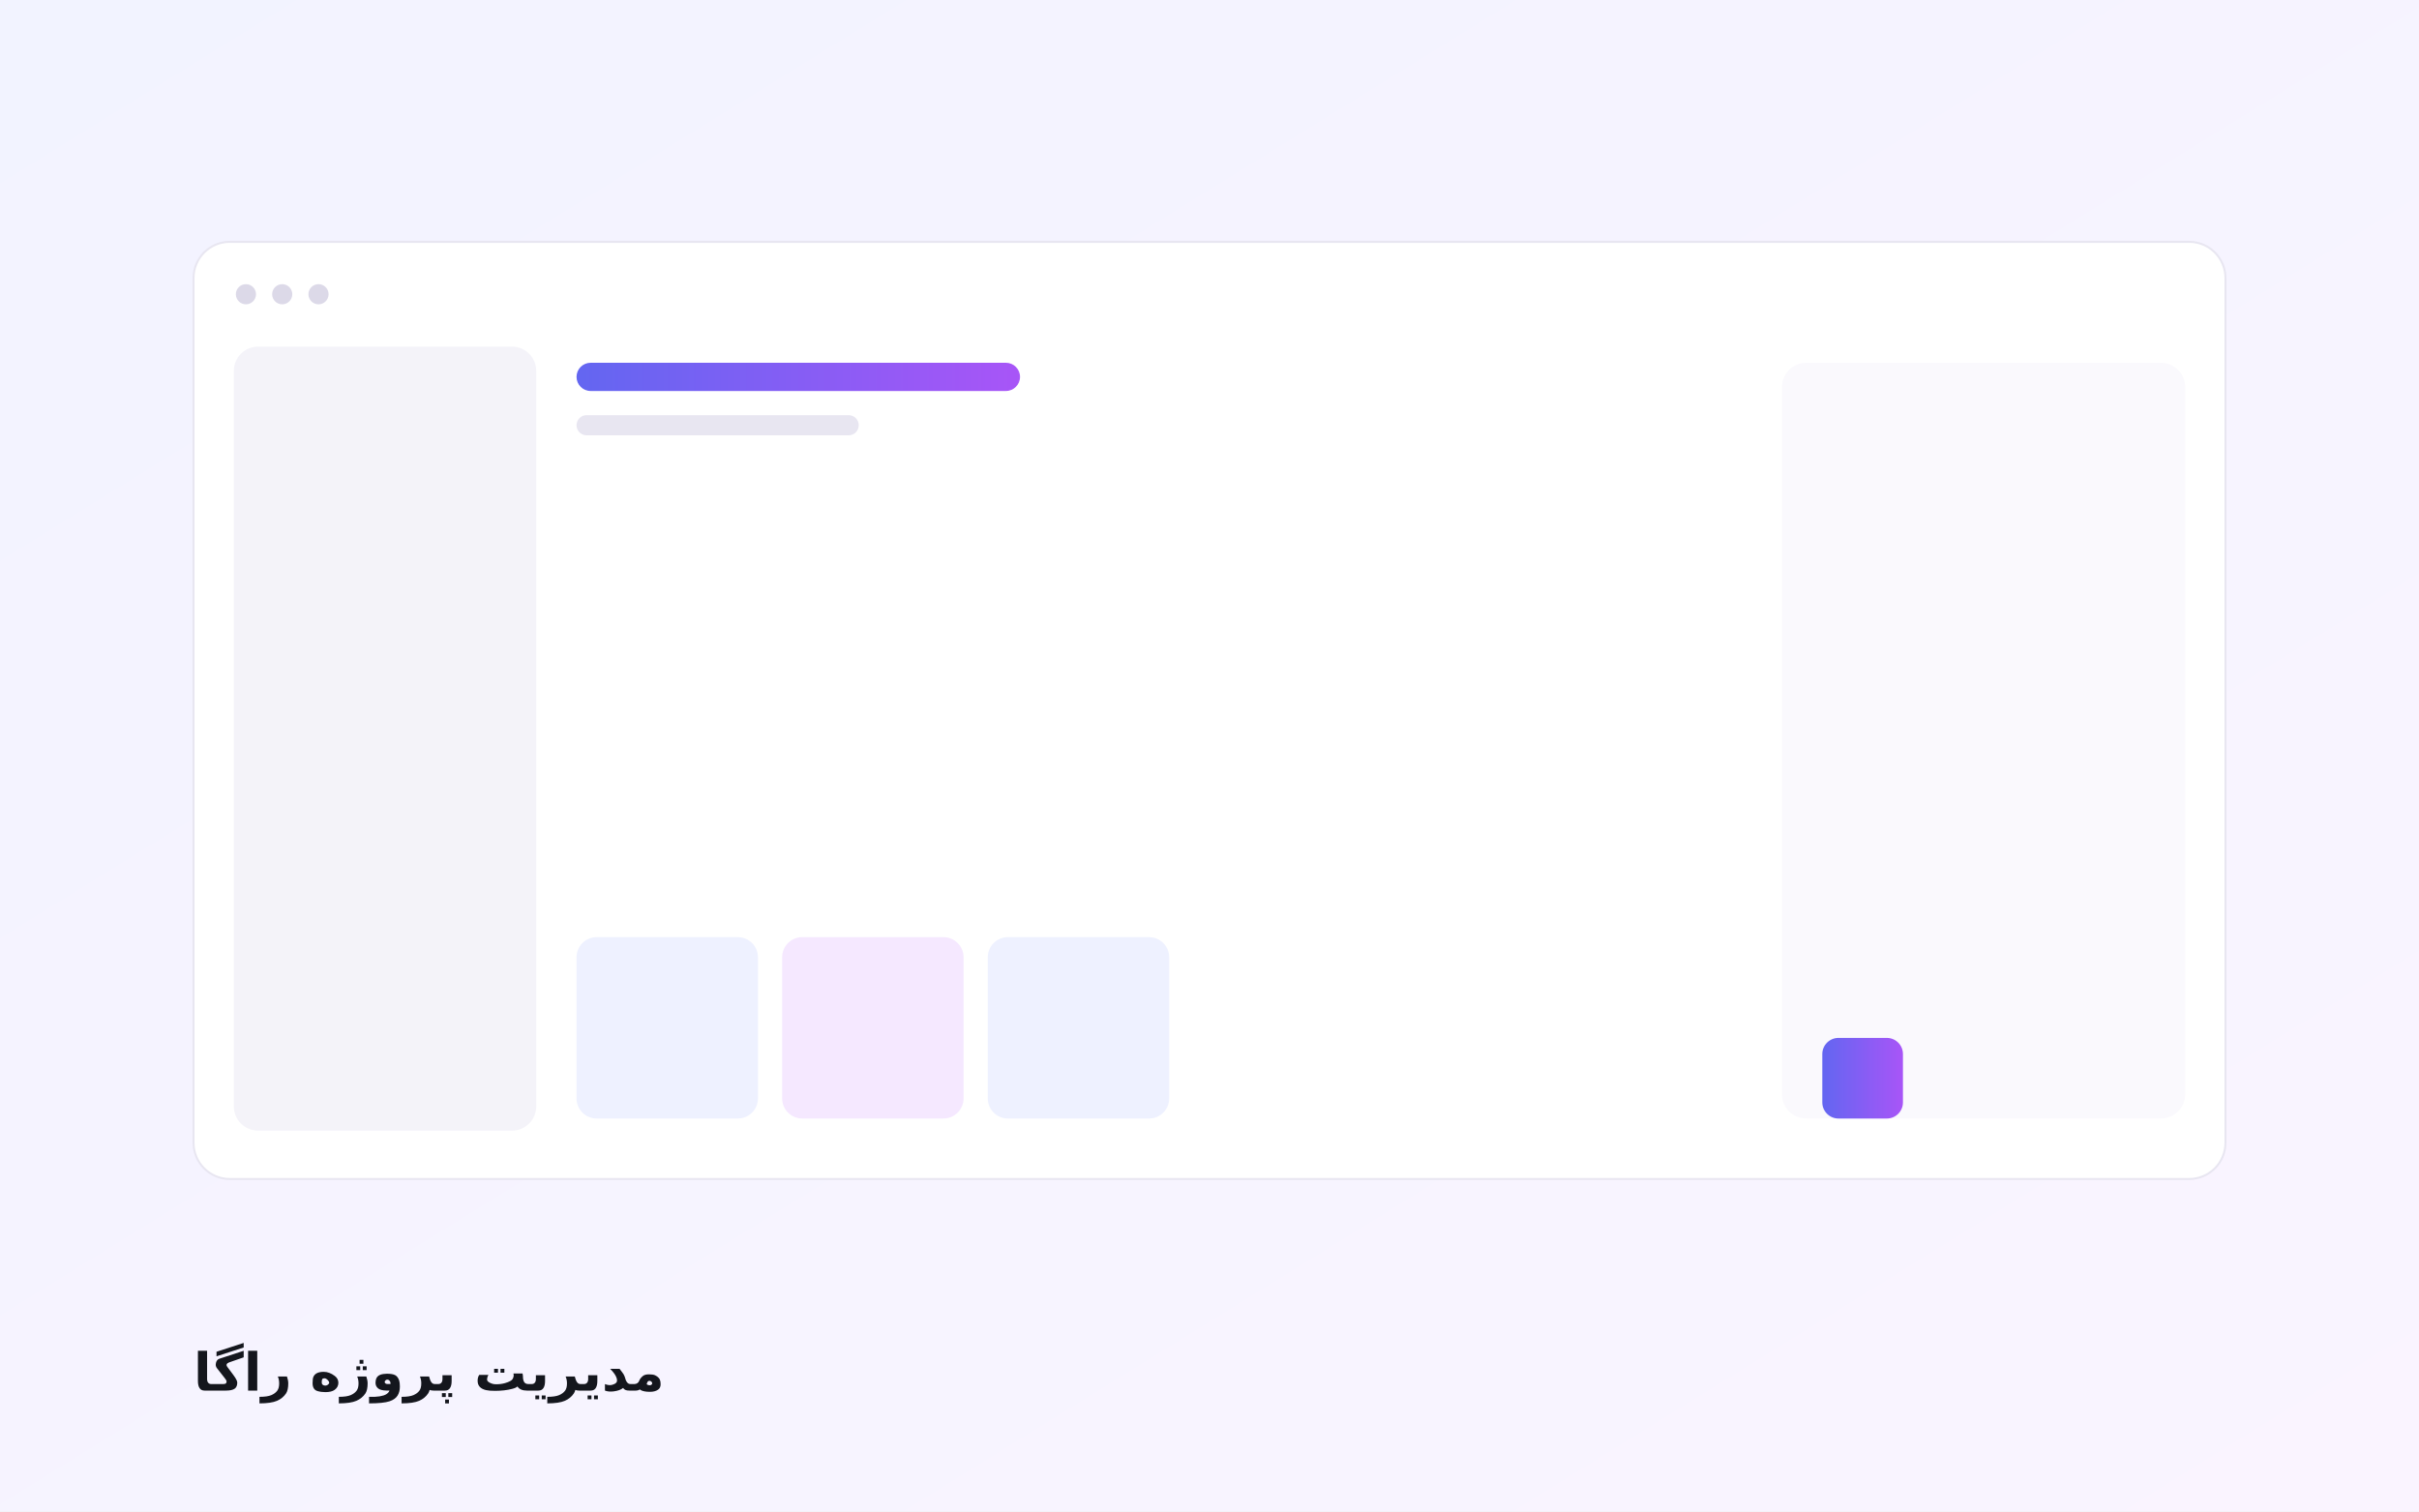
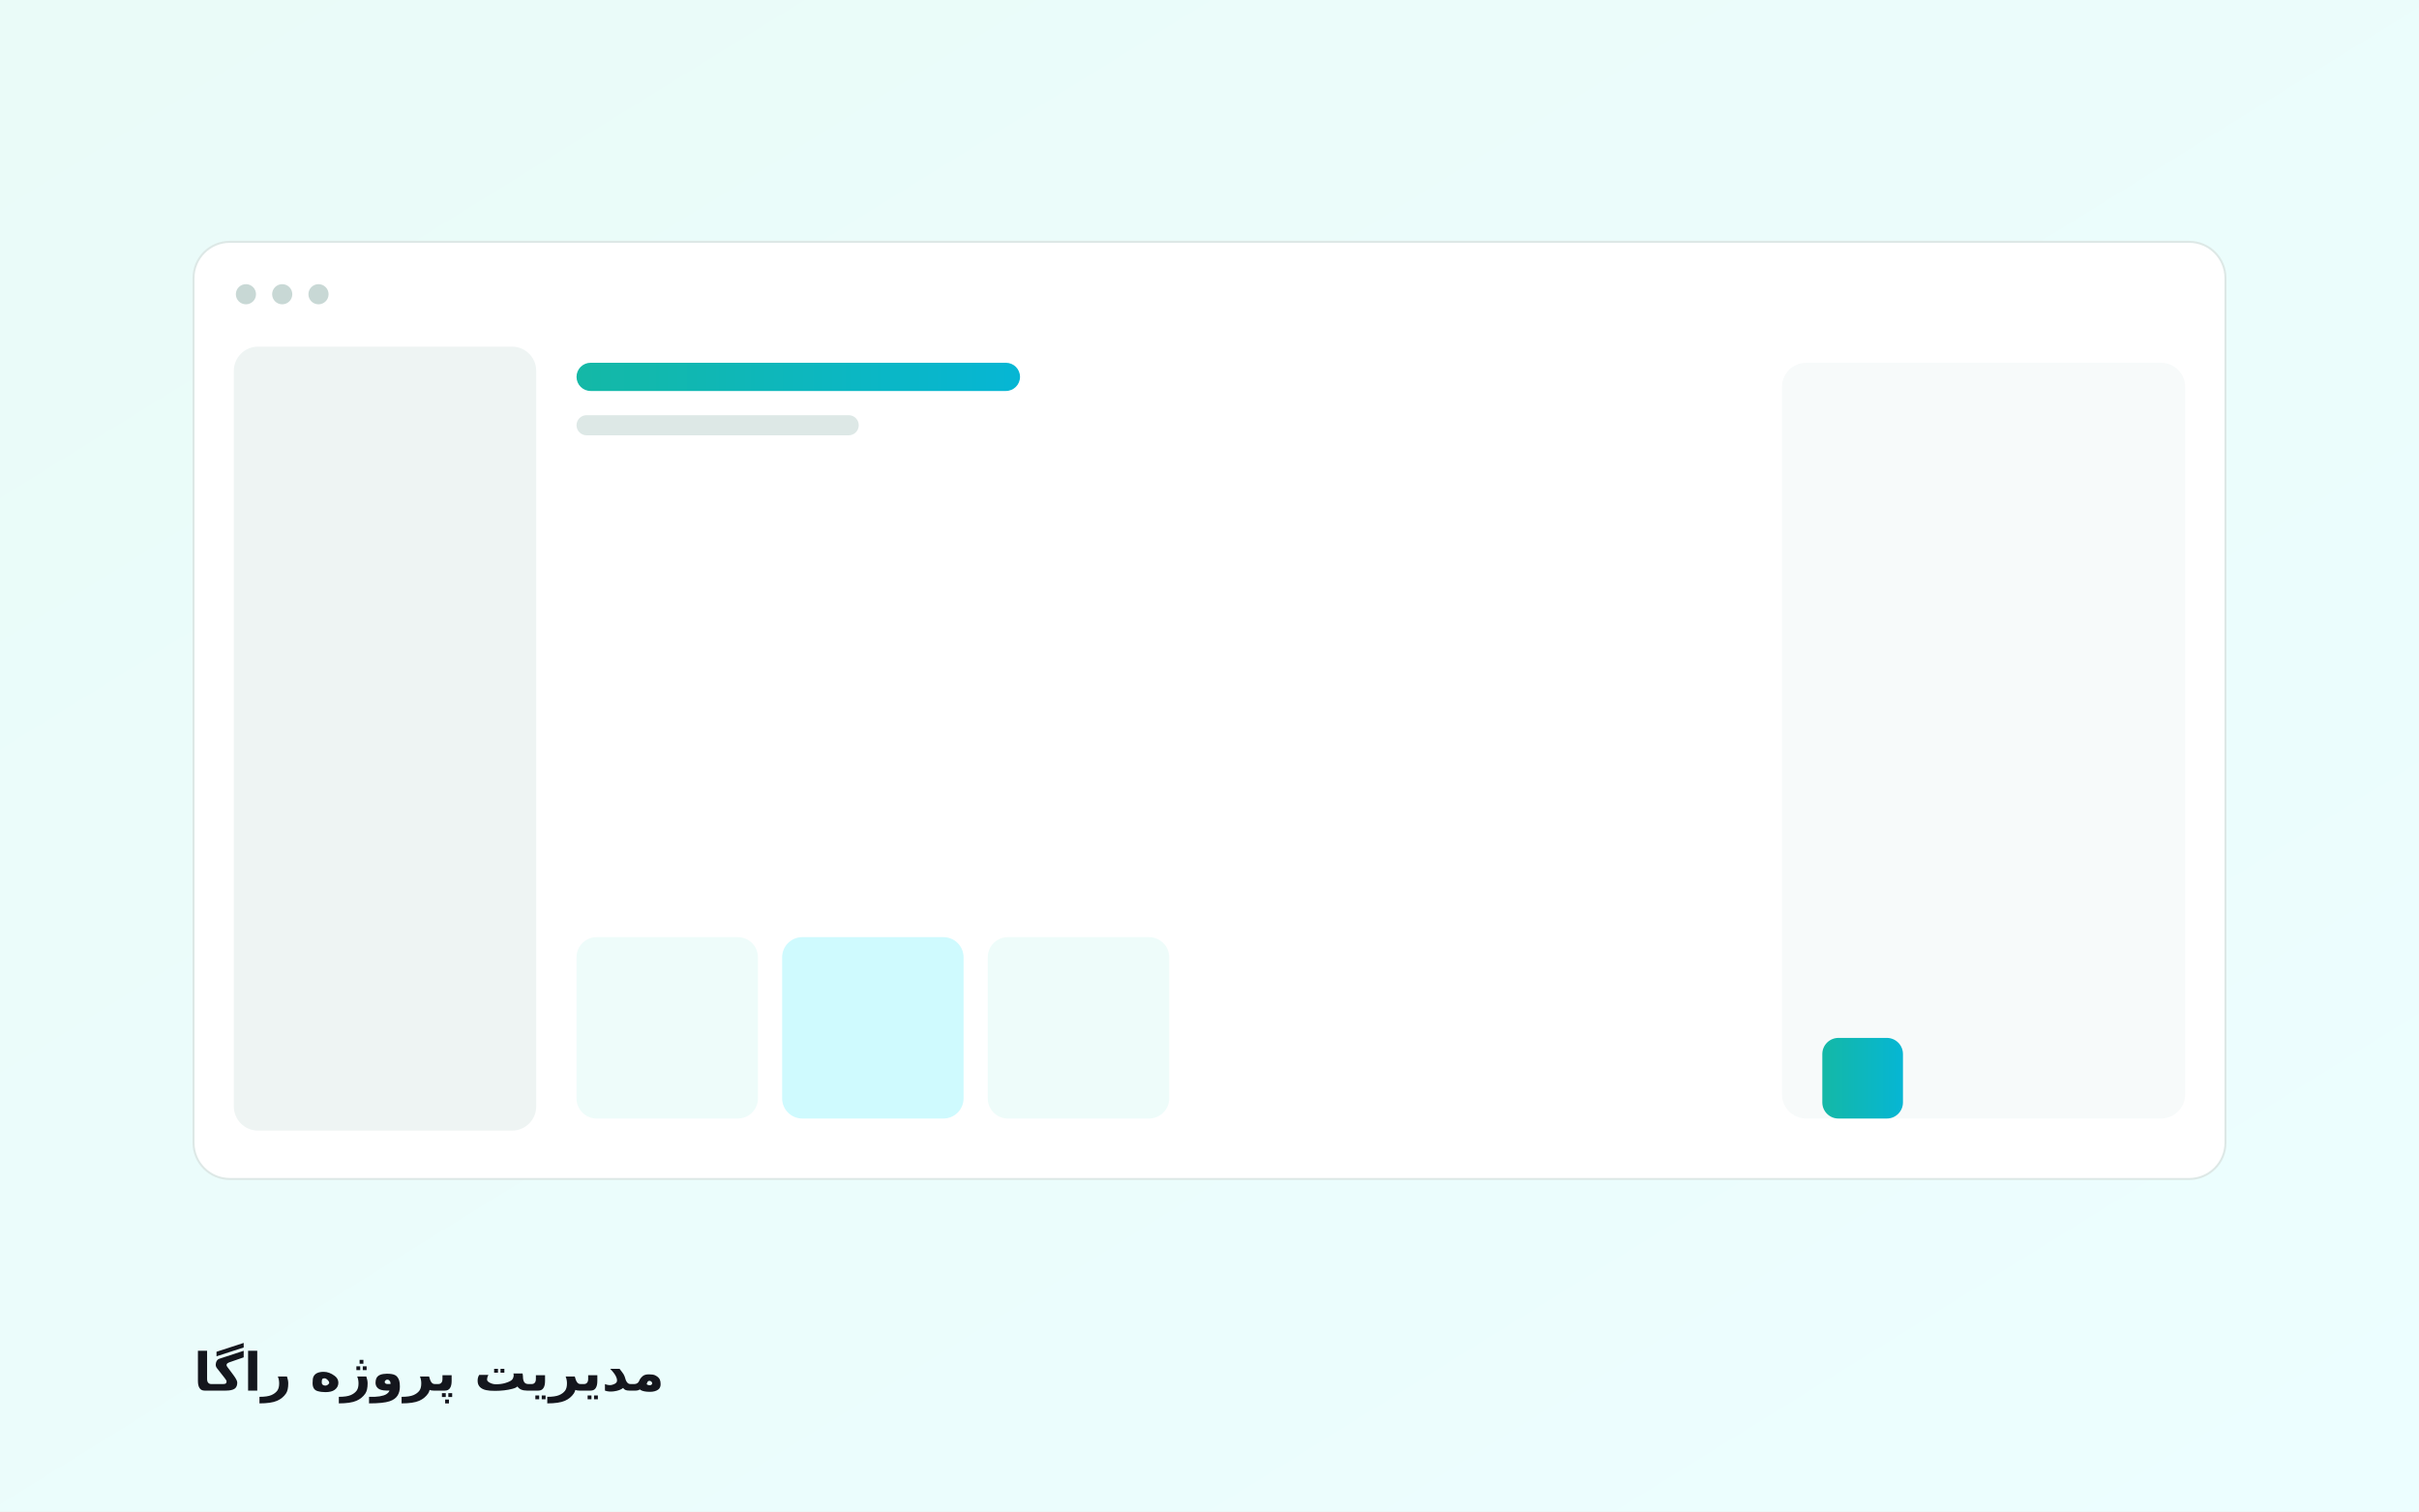
<svg xmlns="http://www.w3.org/2000/svg" width="1200" height="750" viewBox="0 0 1200 750" role="img" aria-label="مدیریت پروژه راگا">
  <defs>
    <linearGradient id="bg272439" x1="0" y1="0" x2="1" y2="1">
-       <stop offset="0" stop-color="#f2f3ff" />
-       <stop offset="1" stop-color="#faf4ff" />
+       <stop offset="0" stop-color="#eafbf8" />
+       <stop offset="1" stop-color="#ecfeff" />
    </linearGradient>
    <linearGradient id="ac272439" x1="0" y1="0" x2="1" y2="0">
-       <stop offset="0" stop-color="#6366f1" />
-       <stop offset="1" stop-color="#a855f7" />
+       <stop offset="0" stop-color="#14b8a6" />
+       <stop offset="1" stop-color="#06b6d4" />
    </linearGradient>
  </defs>
  <rect width="1200" height="750" fill="url(#bg272439)" />
  <g transform="translate(96 120)">
-     <rect width="1008" height="465" rx="18" fill="#ffffff" stroke="#e8e6f1" />
-     <circle cx="26" cy="26" r="5" fill="#dcd9e8" />
-     <circle cx="44" cy="26" r="5" fill="#dcd9e8" />
-     <circle cx="62" cy="26" r="5" fill="#dcd9e8" />
-     <rect x="20" y="52" width="150" height="389" rx="12" fill="#f4f3f9" />
+     <rect width="1008" height="465" rx="18" fill="#ffffff" stroke="#dde8e6" />
+     <circle cx="26" cy="26" r="5" fill="#c8d8d5" />
+     <circle cx="44" cy="26" r="5" fill="#c8d8d5" />
+     <circle cx="62" cy="26" r="5" fill="#c8d8d5" />
+     <rect x="20" y="52" width="150" height="389" rx="12" fill="#eef4f3" />
    <rect x="190" y="60" width="220" height="14" rx="7" fill="url(#ac272439)" />
-     <rect x="190" y="86" width="140" height="10" rx="5" fill="#e8e6f1" />
-     <rect x="190" y="345" width="90" height="90" rx="10" fill="#eef1ff" />
-     <rect x="292" y="345" width="90" height="90" rx="10" fill="#f5e8ff" />
-     <rect x="394" y="345" width="90" height="90" rx="10" fill="#eef1ff" />
-     <rect x="788" y="60" width="200" height="375" rx="12" fill="#faf9fd" />
+     <rect x="190" y="86" width="140" height="10" rx="5" fill="#dde8e6" />
+     <rect x="190" y="345" width="90" height="90" rx="10" fill="#eefcfa" />
+     <rect x="292" y="345" width="90" height="90" rx="10" fill="#cffafe" />
+     <rect x="394" y="345" width="90" height="90" rx="10" fill="#eefcfa" />
+     <rect x="788" y="60" width="200" height="375" rx="12" fill="#f7fafa" />
    <rect x="808" y="395" width="40" height="40" rx="8" fill="url(#ac272439)" />
  </g>
  <text x="8%" y="690" fill="#14161d" font-family="Vazirmatn, Tahoma, sans-serif" font-size="26" font-weight="700">مدیریت پروژه راگا</text>
</svg>
